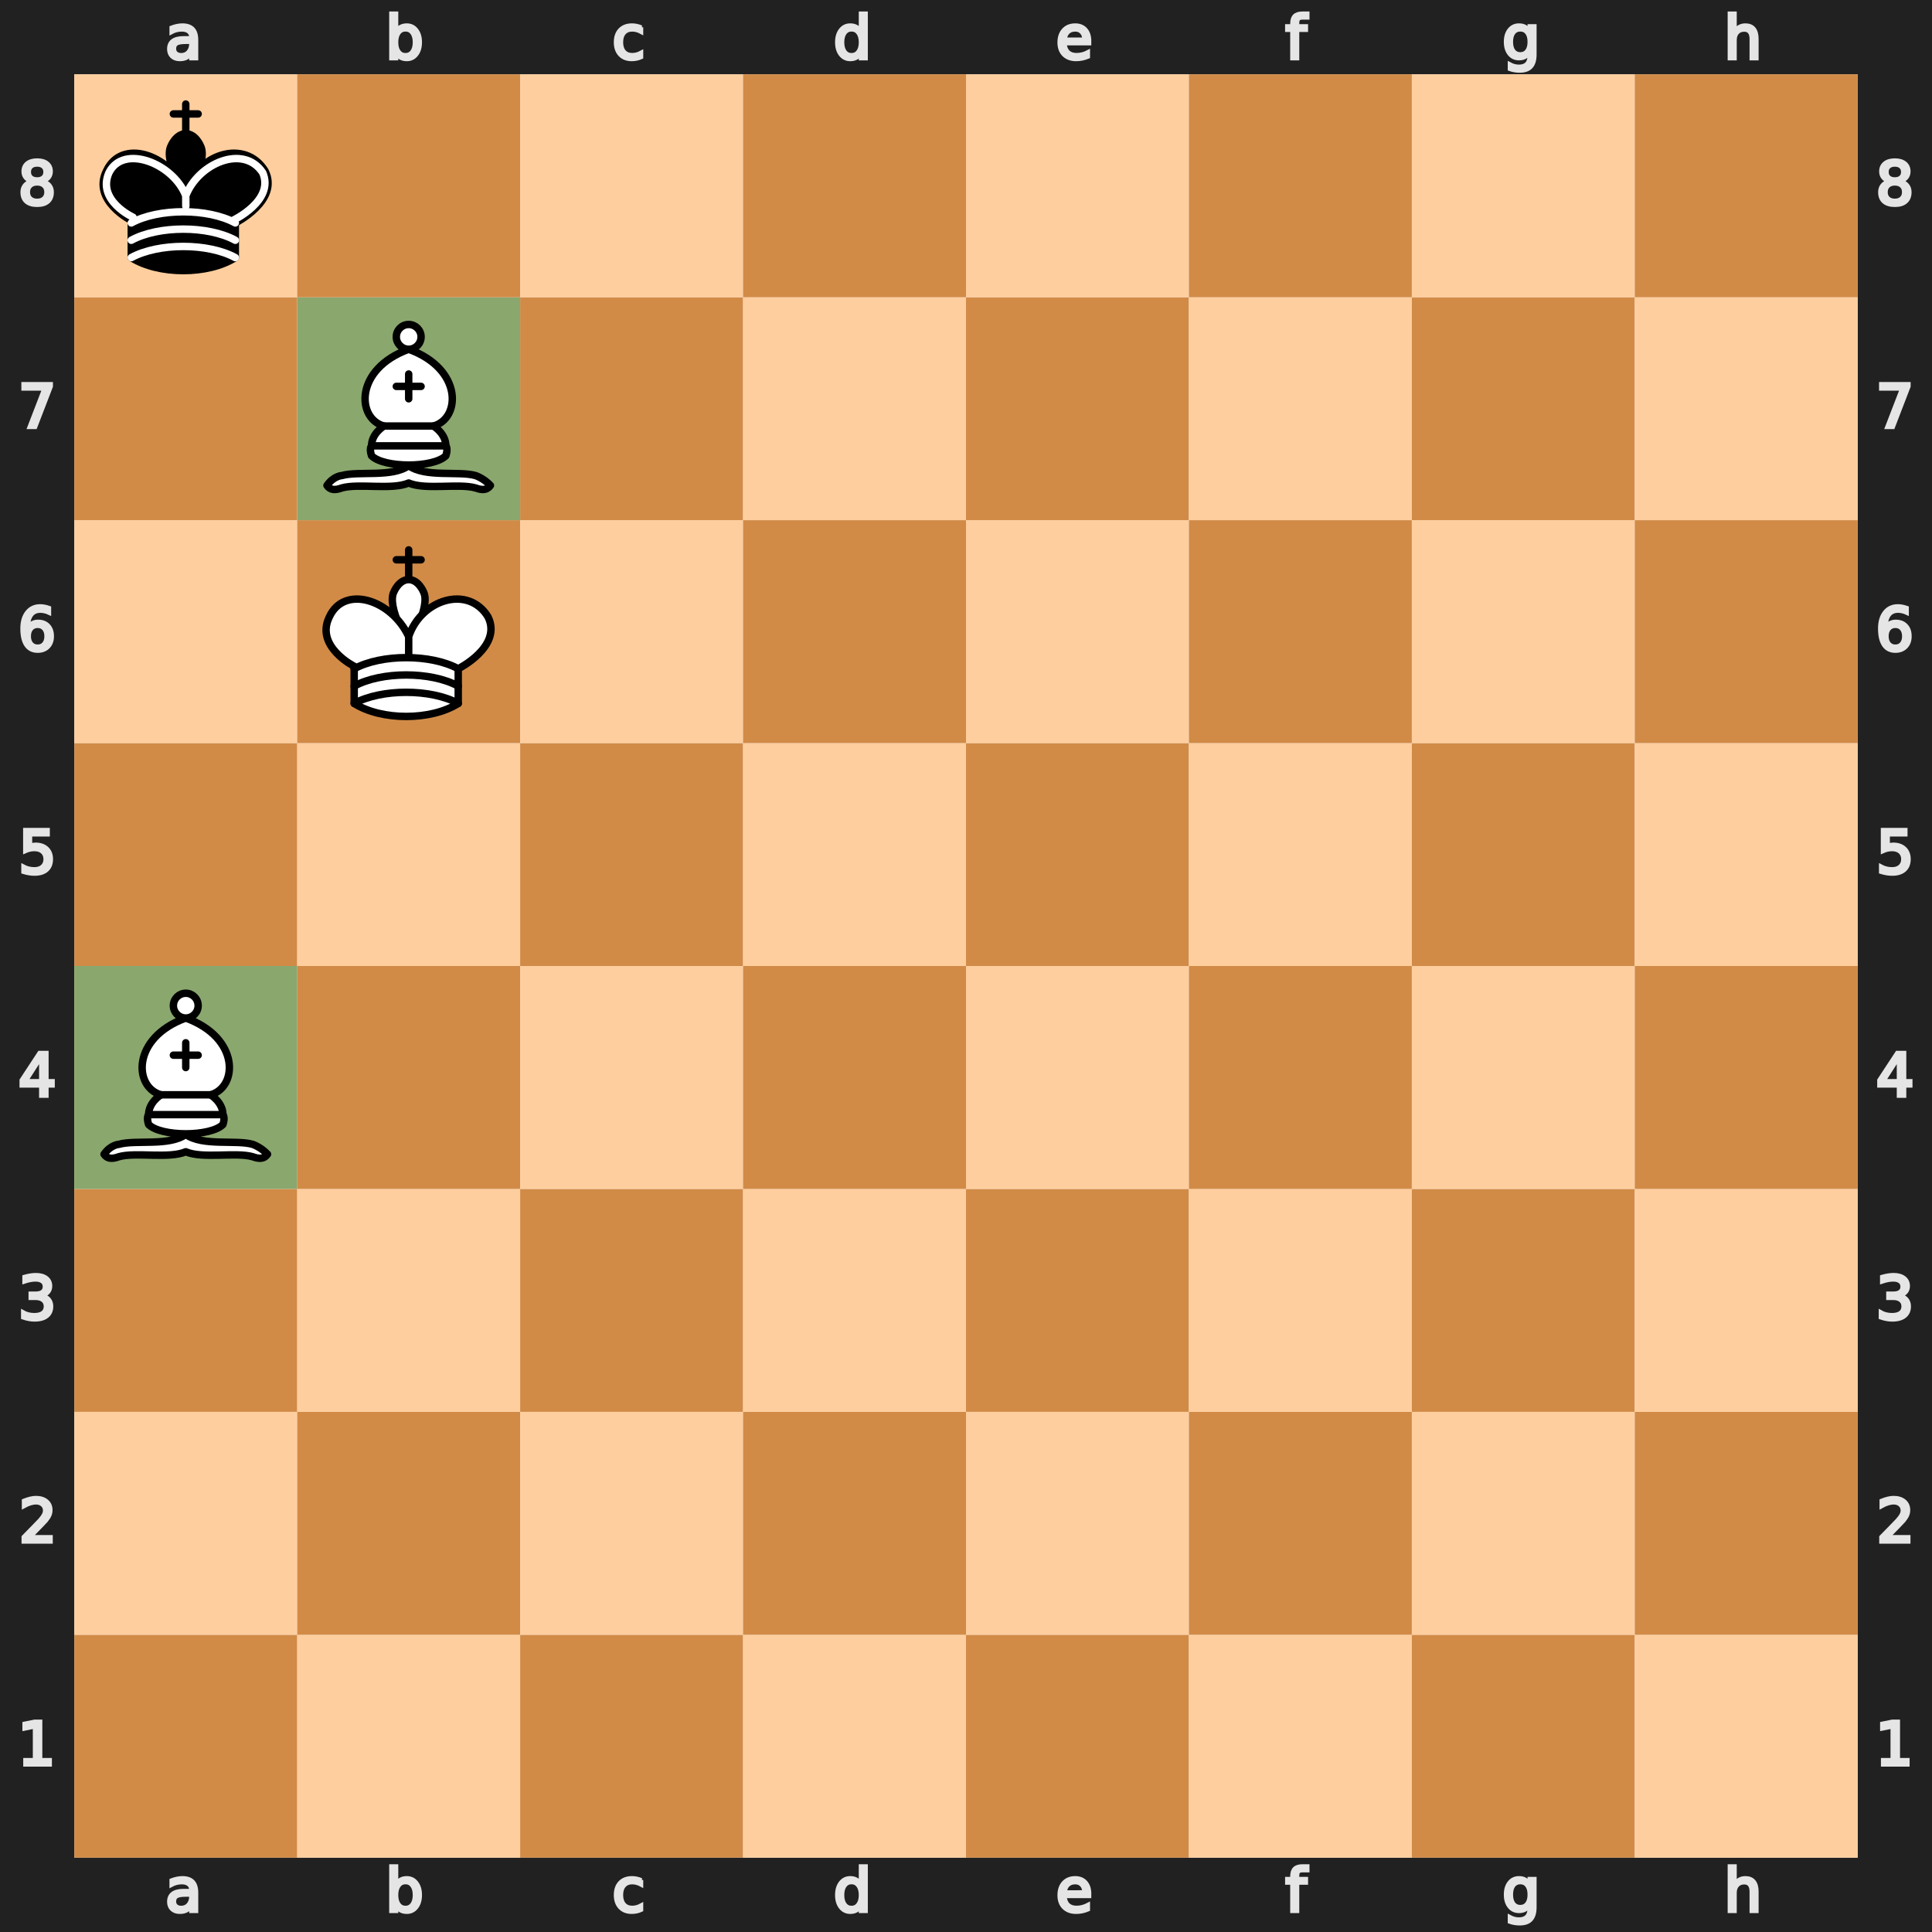
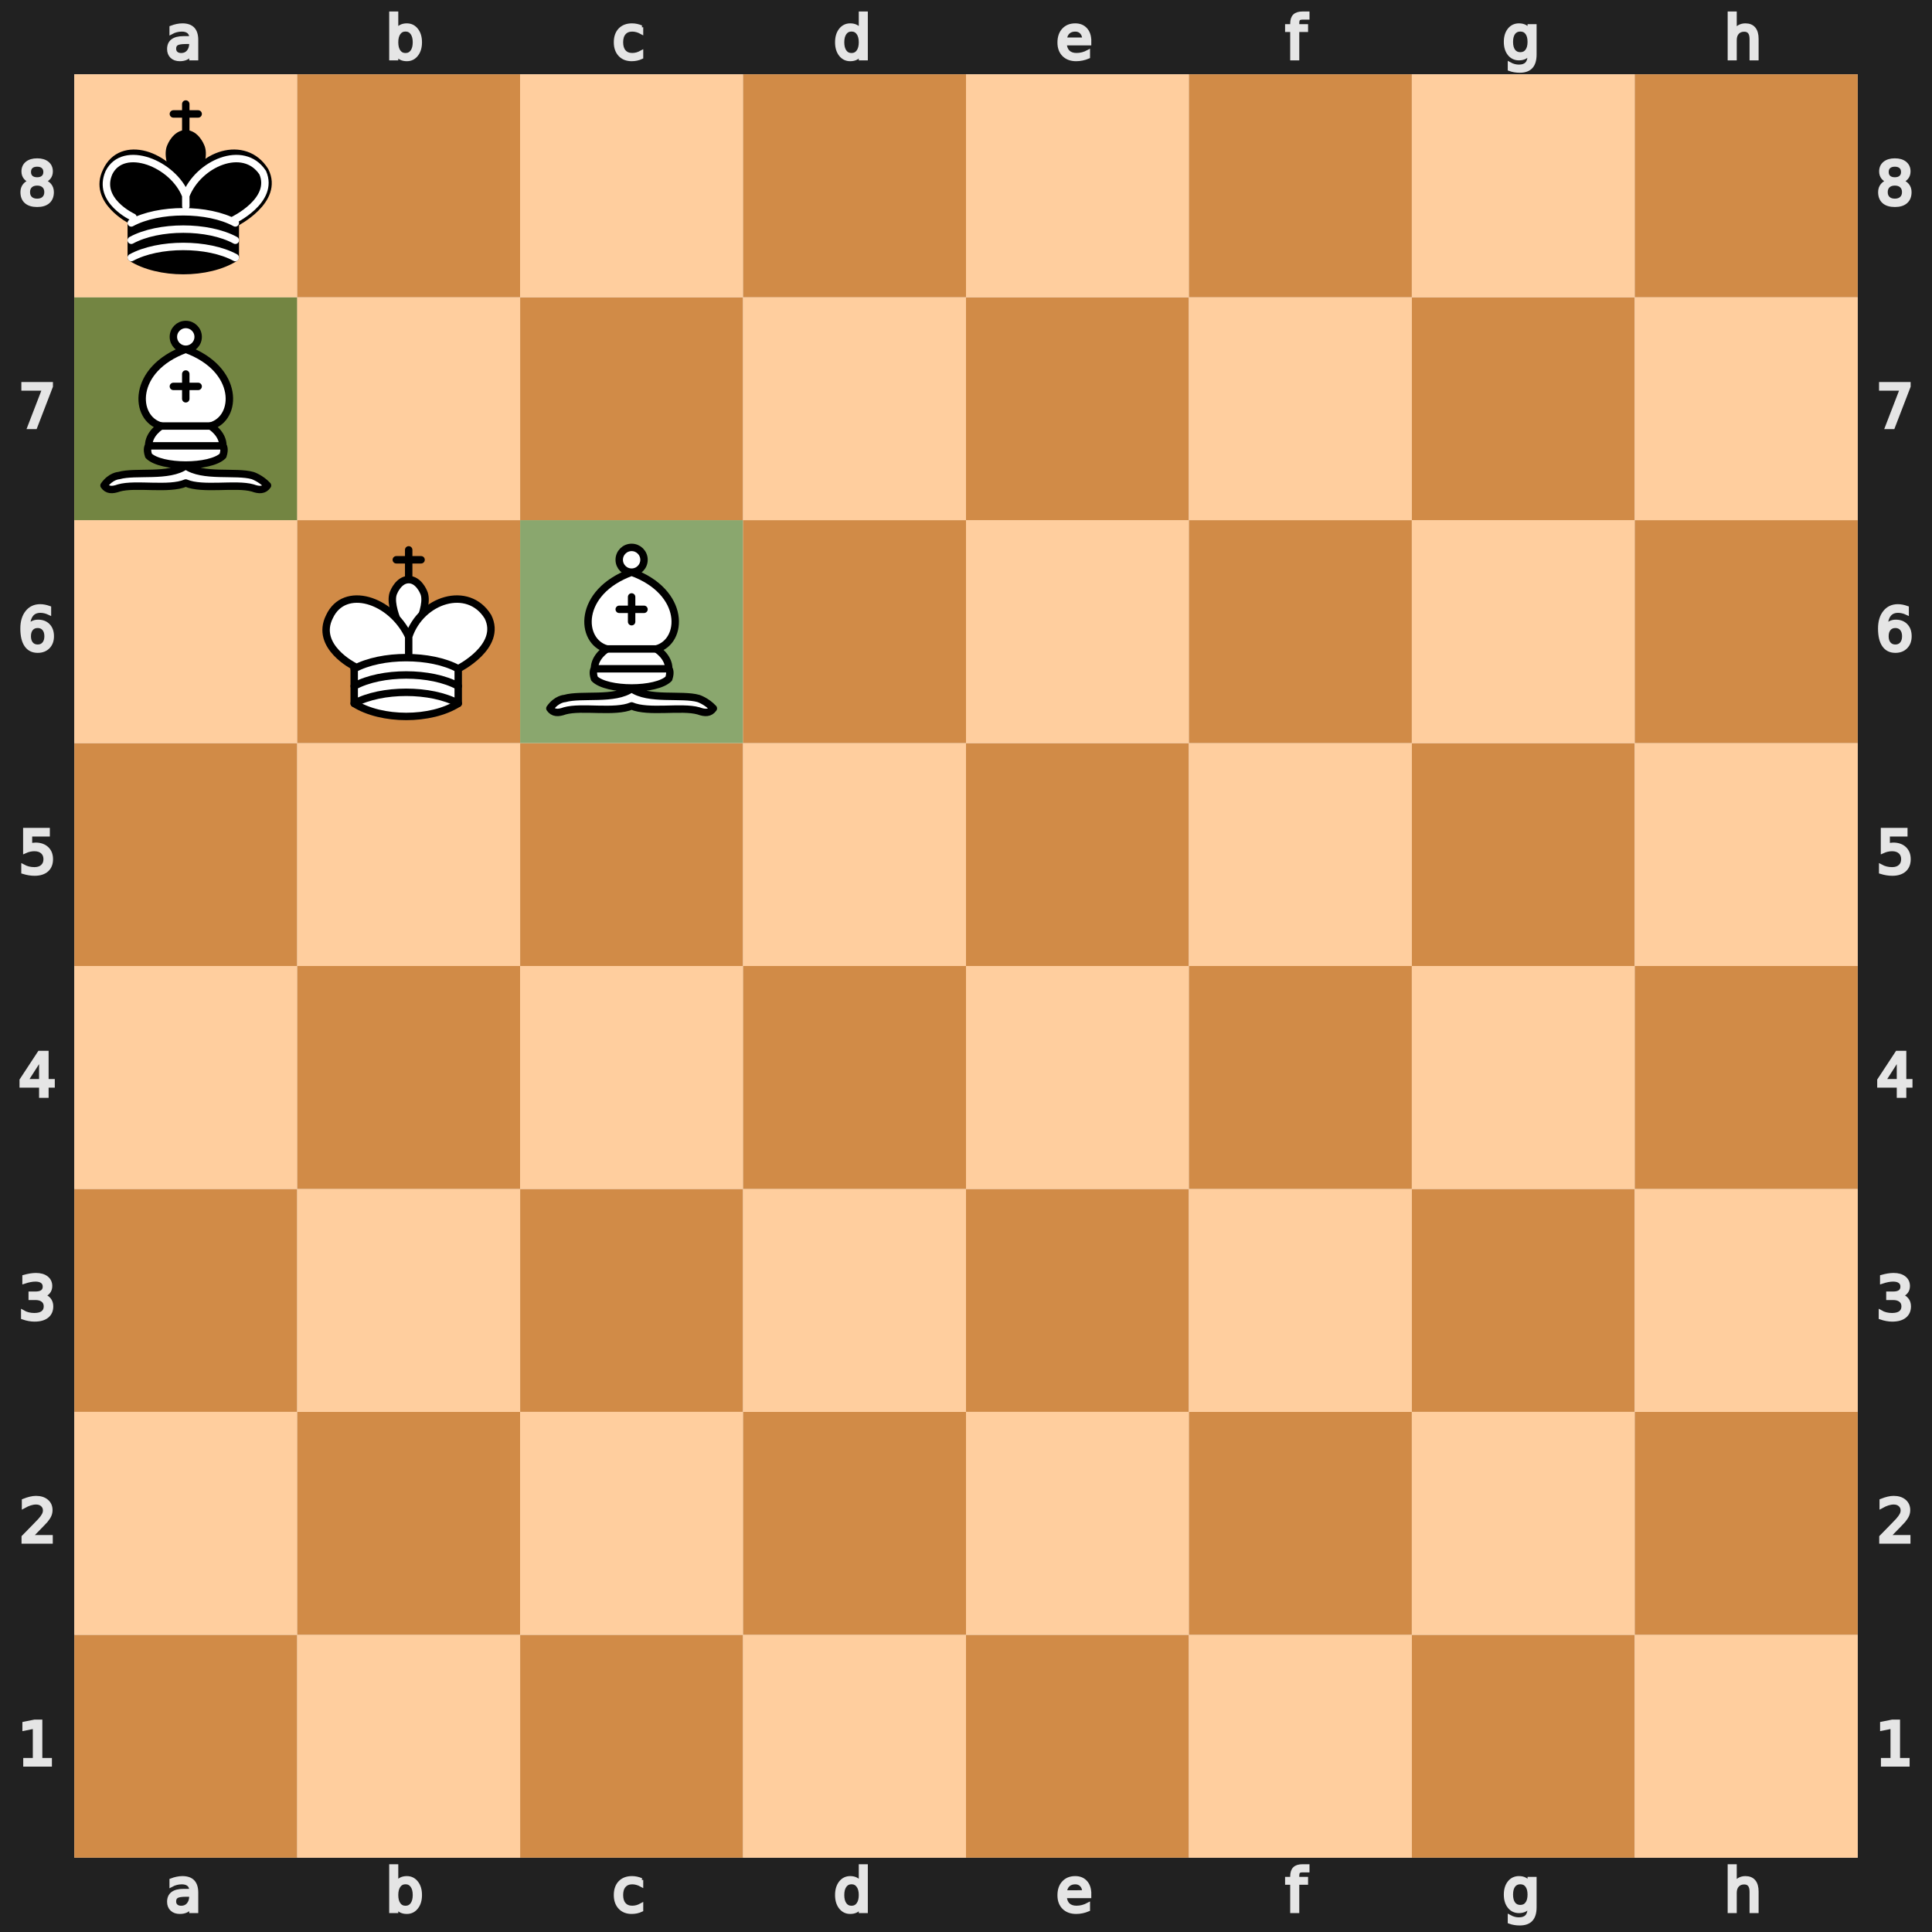
<svg xmlns="http://www.w3.org/2000/svg" xmlns:xlink="http://www.w3.org/1999/xlink" viewBox="0 0 390 390" width="360" height="360">
  <defs>
    <g id="white-bishop" class="white bishop" fill="none" fill-rule="evenodd" stroke="#000" stroke-width="1.5" stroke-linecap="round" stroke-linejoin="round">
      <g fill="#fff" stroke-linecap="butt">
        <path d="M9 36c3.39-.97 10.11.43 13.5-2 3.39 2.43 10.11 1.03 13.5 2 0 0 1.65.54 3 2-.68.97-1.65.99-3 .5-3.39-.97-10.11.46-13.5-1-3.39 1.46-10.11.03-13.5 1-1.354.49-2.323.47-3-.5 1.354-1.94 3-2 3-2zM15 32c2.5 2.5 12.5 2.5 15 0 .5-1.5 0-2 0-2 0-2.5-2.5-4-2.5-4 5.5-1.5 6-11.5-5-15.5-11 4-10.5 14-5 15.5 0 0-2.5 1.5-2.5 4 0 0-.5.5 0 2zM25 8a2.5 2.5 0 1 1-5 0 2.5 2.5 0 1 1 5 0z" />
      </g>
      <path d="M17.5 26h10M15 30h15m-7.5-14.5v5M20 18h5" stroke-linejoin="miter" />
    </g>
    <g id="white-king" class="white king" fill="none" fill-rule="evenodd" stroke="#000" stroke-width="1.5" stroke-linecap="round" stroke-linejoin="round">
      <path d="M22.5 11.63V6M20 8h5" stroke-linejoin="miter" />
      <path d="M22.5 25s4.5-7.5 3-10.5c0 0-1-2.5-3-2.5s-3 2.5-3 2.5c-1.5 3 3 10.5 3 10.5" fill="#fff" stroke-linecap="butt" stroke-linejoin="miter" />
      <path d="M11.5 37c5.5 3.5 15.5 3.5 21 0v-7s9-4.5 6-10.5c-4-6.5-13.5-3.5-16 4V27v-3.5c-3.5-7.5-13-10.5-16-4-3 6 5 10 5 10V37z" fill="#fff" />
      <path d="M11.5 30c5.5-3 15.5-3 21 0m-21 3.5c5.5-3 15.5-3 21 0m-21 3.5c5.5-3 15.5-3 21 0" />
    </g>
    <g id="black-king" class="black king" fill="none" fill-rule="evenodd" stroke="#000" stroke-width="1.5" stroke-linecap="round" stroke-linejoin="round">
      <path d="M22.5 11.63V6" stroke-linejoin="miter" />
      <path d="M22.5 25s4.5-7.5 3-10.5c0 0-1-2.5-3-2.5s-3 2.5-3 2.5c-1.5 3 3 10.5 3 10.5" fill="#000" stroke-linecap="butt" stroke-linejoin="miter" />
      <path d="M11.5 37c5.5 3.5 15.5 3.5 21 0v-7s9-4.5 6-10.5c-4-6.5-13.5-3.5-16 4V27v-3.5c-3.5-7.5-13-10.5-16-4-3 6 5 10 5 10V37z" fill="#000" />
      <path d="M20 8h5" stroke-linejoin="miter" />
      <path d="M32 29.5s8.5-4 6.03-9.65C34.15 14 25 18 22.5 24.5l.01 2.1-.01-2.1C20 18 9.906 14 6.997 19.85c-2.497 5.65 4.853 9 4.853 9M11.5 30c5.5-3 15.5-3 21 0m-21 3.5c5.5-3 15.5-3 21 0m-21 3.5c5.5-3 15.5-3 21 0" stroke="#fff" />
    </g>
  </defs>
  <rect x="7.5" y="7.5" width="375" height="375" fill="none" stroke="#212121" stroke-width="15" />
  <g transform="translate(20, 1) scale(0.75, 0.75)" fill="#e5e5e5" stroke="#e5e5e5">
    <path d="M23.328 10.016q-1.742 0-2.414.398-.672.398-.672 1.36 0 .765.5 1.218.508.445 1.375.445 1.196 0 1.914-.843.727-.852.727-2.258v-.32zm2.867-.594v4.992h-1.437v-1.328q-.492.797-1.227 1.18-.734.375-1.797.375-1.343 0-2.14-.75-.79-.758-.79-2.024 0-1.476.985-2.226.992-.75 2.953-.75h2.016V8.75q0-.992-.656-1.531-.649-.547-1.829-.547-.75 0-1.46.18-.711.18-1.368.539V6.062q.79-.304 1.532-.453.742-.156 1.445-.156 1.898 0 2.836.984.937.985.937 2.985z" />
  </g>
  <g transform="translate(20, 375) scale(0.75, 0.75)" fill="#e5e5e5" stroke="#e5e5e5">
    <path d="M23.328 10.016q-1.742 0-2.414.398-.672.398-.672 1.36 0 .765.5 1.218.508.445 1.375.445 1.196 0 1.914-.843.727-.852.727-2.258v-.32zm2.867-.594v4.992h-1.437v-1.328q-.492.797-1.227 1.18-.734.375-1.797.375-1.343 0-2.14-.75-.79-.758-.79-2.024 0-1.476.985-2.226.992-.75 2.953-.75h2.016V8.75q0-.992-.656-1.531-.649-.547-1.829-.547-.75 0-1.46.18-.711.18-1.368.539V6.062q.79-.304 1.532-.453.742-.156 1.445-.156 1.898 0 2.836.984.937.985.937 2.985z" />
  </g>
  <g transform="translate(65, 1) scale(0.75, 0.75)" fill="#e5e5e5" stroke="#e5e5e5">
    <path d="M24.922 10.047q0-1.586-.656-2.485-.649-.906-1.79-.906-1.14 0-1.796.906-.649.899-.649 2.485 0 1.586.649 2.492.656.898 1.797.898 1.14 0 1.789-.898.656-.906.656-2.492zm-4.89-3.055q.452-.781 1.14-1.156.695-.383 1.656-.383 1.594 0 2.586 1.266 1 1.265 1 3.328 0 2.062-1 3.328-.992 1.266-2.586 1.266-.96 0-1.656-.375-.688-.383-1.14-1.164v1.312h-1.446V2.258h1.445z" />
  </g>
  <g transform="translate(65, 375) scale(0.75, 0.75)" fill="#e5e5e5" stroke="#e5e5e5">
    <path d="M24.922 10.047q0-1.586-.656-2.485-.649-.906-1.79-.906-1.14 0-1.796.906-.649.899-.649 2.485 0 1.586.649 2.492.656.898 1.797.898 1.14 0 1.789-.898.656-.906.656-2.492zm-4.89-3.055q.452-.781 1.14-1.156.695-.383 1.656-.383 1.594 0 2.586 1.266 1 1.265 1 3.328 0 2.062-1 3.328-.992 1.266-2.586 1.266-.96 0-1.656-.375-.688-.383-1.14-1.164v1.312h-1.446V2.258h1.445z" />
  </g>
  <g transform="translate(110, 1) scale(0.75, 0.75)" fill="#e5e5e5" stroke="#e5e5e5">
    <path d="M25.96 6v1.344q-.608-.336-1.226-.5-.609-.172-1.234-.172-1.398 0-2.172.89-.773.883-.773 2.485 0 1.601.773 2.492.774.883 2.172.883.625 0 1.234-.164.618-.172 1.227-.508v1.328q-.602.281-1.25.422-.64.14-1.367.14-1.977 0-3.14-1.242-1.165-1.242-1.165-3.351 0-2.14 1.172-3.367 1.18-1.227 3.227-1.227.664 0 1.296.14.633.134 1.227.407z" />
  </g>
  <g transform="translate(110, 375) scale(0.75, 0.75)" fill="#e5e5e5" stroke="#e5e5e5">
    <path d="M25.96 6v1.344q-.608-.336-1.226-.5-.609-.172-1.234-.172-1.398 0-2.172.89-.773.883-.773 2.485 0 1.601.773 2.492.774.883 2.172.883.625 0 1.234-.164.618-.172 1.227-.508v1.328q-.602.281-1.25.422-.64.14-1.367.14-1.977 0-3.14-1.242-1.165-1.242-1.165-3.351 0-2.14 1.172-3.367 1.18-1.227 3.227-1.227.664 0 1.296.14.633.134 1.227.407z" />
  </g>
  <g transform="translate(155, 1) scale(0.75, 0.75)" fill="#e5e5e5" stroke="#e5e5e5">
    <path d="M24.973 6.992V2.258h1.437v12.156h-1.437v-1.312q-.453.78-1.149 1.164-.687.375-1.656.375-1.586 0-2.586-1.266-.992-1.266-.992-3.328 0-2.063.992-3.328 1-1.266 2.586-1.266.969 0 1.656.383.696.375 1.149 1.156zm-4.899 3.055q0 1.586.649 2.492.656.898 1.797.898 1.14 0 1.796-.898.657-.906.657-2.492 0-1.586-.657-2.485-.656-.906-1.796-.906-1.141 0-1.797.906-.649.899-.649 2.485z" />
  </g>
  <g transform="translate(155, 375) scale(0.75, 0.75)" fill="#e5e5e5" stroke="#e5e5e5">
    <path d="M24.973 6.992V2.258h1.437v12.156h-1.437v-1.312q-.453.78-1.149 1.164-.687.375-1.656.375-1.586 0-2.586-1.266-.992-1.266-.992-3.328 0-2.063.992-3.328 1-1.266 2.586-1.266.969 0 1.656.383.696.375 1.149 1.156zm-4.899 3.055q0 1.586.649 2.492.656.898 1.797.898 1.14 0 1.796-.898.657-.906.657-2.492 0-1.586-.657-2.485-.656-.906-1.796-.906-1.141 0-1.797.906-.649.899-.649 2.485z" />
  </g>
  <g transform="translate(200, 1) scale(0.75, 0.75)" fill="#e5e5e5" stroke="#e5e5e5">
    <path d="M26.555 9.68v.703h-6.61q.094 1.484.89 2.265.806.774 2.235.774.828 0 1.602-.203.781-.203 1.547-.61v1.36q-.774.328-1.586.5-.813.172-1.649.172-2.093 0-3.32-1.22-1.219-1.218-1.219-3.296 0-2.148 1.157-3.406 1.164-1.266 3.132-1.266 1.766 0 2.79 1.14 1.03 1.134 1.03 3.087zm-1.438-.422q-.015-1.18-.664-1.883-.64-.703-1.703-.703-1.203 0-1.93.68-.718.68-.828 1.914z" />
  </g>
  <g transform="translate(200, 375) scale(0.75, 0.75)" fill="#e5e5e5" stroke="#e5e5e5">
    <path d="M26.555 9.68v.703h-6.61q.094 1.484.89 2.265.806.774 2.235.774.828 0 1.602-.203.781-.203 1.547-.61v1.36q-.774.328-1.586.5-.813.172-1.649.172-2.093 0-3.32-1.22-1.219-1.218-1.219-3.296 0-2.148 1.157-3.406 1.164-1.266 3.132-1.266 1.766 0 2.79 1.14 1.03 1.134 1.03 3.087zm-1.438-.422q-.015-1.18-.664-1.883-.64-.703-1.703-.703-1.203 0-1.93.68-.718.68-.828 1.914z" />
  </g>
  <g transform="translate(245, 1) scale(0.75, 0.75)" fill="#e5e5e5" stroke="#e5e5e5">
    <path d="M25.285 2.258v1.195H23.91q-.773 0-1.078.313-.297.312-.297 1.125v.773h2.367v1.117h-2.367v7.633H21.09V6.781h-1.375V5.664h1.375v-.61q0-1.46.68-2.124.68-.672 2.156-.672z" />
  </g>
  <g transform="translate(245, 375) scale(0.75, 0.75)" fill="#e5e5e5" stroke="#e5e5e5">
    <path d="M25.285 2.258v1.195H23.91q-.773 0-1.078.313-.297.312-.297 1.125v.773h2.367v1.117h-2.367v7.633H21.09V6.781h-1.375V5.664h1.375v-.61q0-1.46.68-2.124.68-.672 2.156-.672z" />
  </g>
  <g transform="translate(290, 1) scale(0.75, 0.75)" fill="#e5e5e5" stroke="#e5e5e5">
    <path d="M24.973 9.937q0-1.562-.649-2.421-.64-.86-1.804-.86-1.157 0-1.805.86-.64.859-.64 2.421 0 1.555.64 2.415.648.859 1.805.859 1.164 0 1.804-.86.649-.859.649-2.414zm1.437 3.391q0 2.234-.992 3.32-.992 1.094-3.04 1.094-.757 0-1.429-.117-.672-.11-1.304-.344v-1.398q.632.344 1.25.508.617.164 1.257.164 1.414 0 2.118-.743.703-.734.703-2.226v-.711q-.446.773-1.141 1.156-.695.383-1.664.383-1.61 0-2.594-1.227-.984-1.226-.984-3.25 0-2.03.984-3.257.985-1.227 2.594-1.227.969 0 1.664.383t1.14 1.156V5.664h1.438z" />
  </g>
  <g transform="translate(290, 375) scale(0.75, 0.75)" fill="#e5e5e5" stroke="#e5e5e5">
    <path d="M24.973 9.937q0-1.562-.649-2.421-.64-.86-1.804-.86-1.157 0-1.805.86-.64.859-.64 2.421 0 1.555.64 2.415.648.859 1.805.859 1.164 0 1.804-.86.649-.859.649-2.414zm1.437 3.391q0 2.234-.992 3.32-.992 1.094-3.04 1.094-.757 0-1.429-.117-.672-.11-1.304-.344v-1.398q.632.344 1.25.508.617.164 1.257.164 1.414 0 2.118-.743.703-.734.703-2.226v-.711q-.446.773-1.141 1.156-.695.383-1.664.383-1.61 0-2.594-1.227-.984-1.226-.984-3.25 0-2.03.984-3.257.985-1.227 2.594-1.227.969 0 1.664.383t1.14 1.156V5.664h1.438z" />
  </g>
  <g transform="translate(335, 1) scale(0.75, 0.75)" fill="#e5e5e5" stroke="#e5e5e5">
    <path d="M26.164 9.133v5.281h-1.437V9.18q0-1.243-.485-1.86-.484-.617-1.453-.617-1.164 0-1.836.742-.672.742-.672 2.024v4.945h-1.445V2.258h1.445v4.765q.516-.789 1.211-1.18.703-.39 1.617-.39 1.508 0 2.282.938.773.93.773 2.742z" />
  </g>
  <g transform="translate(335, 375) scale(0.75, 0.75)" fill="#e5e5e5" stroke="#e5e5e5">
    <path d="M26.164 9.133v5.281h-1.437V9.18q0-1.243-.485-1.86-.484-.617-1.453-.617-1.164 0-1.836.742-.672.742-.672 2.024v4.945h-1.445V2.258h1.445v4.765q.516-.789 1.211-1.18.703-.39 1.617-.39 1.508 0 2.282.938.773.93.773 2.742z" />
  </g>
  <g transform="translate(0, 335) scale(0.75, 0.75)" fill="#e5e5e5" stroke="#e5e5e5">
    <path d="M6.754 26.996h2.578v-8.898l-2.805.562v-1.437l2.79-.563h1.578v10.336h2.578v1.328h-6.72z" />
  </g>
  <g transform="translate(375, 335) scale(0.75, 0.75)" fill="#e5e5e5" stroke="#e5e5e5">
    <path d="M6.754 26.996h2.578v-8.898l-2.805.562v-1.437l2.79-.563h1.578v10.336h2.578v1.328h-6.72z" />
  </g>
  <g transform="translate(0, 290) scale(0.75, 0.75)" fill="#e5e5e5" stroke="#e5e5e5">
    <path d="M8.195 26.996h5.508v1.328H6.297v-1.328q.898-.93 2.445-2.492 1.555-1.57 1.953-2.024.758-.851 1.055-1.437.305-.594.305-1.164 0-.93-.657-1.516-.648-.586-1.695-.586-.742 0-1.57.258-.82.258-1.758.781v-1.593q.953-.383 1.781-.578.828-.196 1.516-.196 1.812 0 2.89.906 1.079.907 1.079 2.422 0 .72-.274 1.368-.265.64-.976 1.515-.196.227-1.243 1.313-1.046 1.078-2.953 3.023z" />
  </g>
  <g transform="translate(375, 290) scale(0.75, 0.75)" fill="#e5e5e5" stroke="#e5e5e5">
    <path d="M8.195 26.996h5.508v1.328H6.297v-1.328q.898-.93 2.445-2.492 1.555-1.57 1.953-2.024.758-.851 1.055-1.437.305-.594.305-1.164 0-.93-.657-1.516-.648-.586-1.695-.586-.742 0-1.57.258-.82.258-1.758.781v-1.593q.953-.383 1.781-.578.828-.196 1.516-.196 1.812 0 2.89.906 1.079.907 1.079 2.422 0 .72-.274 1.368-.265.64-.976 1.515-.196.227-1.243 1.313-1.046 1.078-2.953 3.023z" />
  </g>
  <g transform="translate(0, 245) scale(0.75, 0.75)" fill="#e5e5e5" stroke="#e5e5e5">
    <path d="M11.434 22.035q1.132.242 1.765 1.008.64.766.64 1.89 0 1.727-1.187 2.672-1.187.946-3.375.946-.734 0-1.515-.149-.774-.14-1.602-.43V26.45q.656.383 1.438.578.78.196 1.632.196 1.485 0 2.258-.586.782-.586.782-1.703 0-1.032-.727-1.61-.719-.586-2.008-.586h-1.36v-1.297h1.423q1.164 0 1.78-.46.618-.47.618-1.344 0-.899-.64-1.375-.633-.485-1.82-.485-.65 0-1.391.141-.743.14-1.633.437V16.95q.898-.25 1.68-.375.788-.125 1.484-.125 1.797 0 2.844.82 1.046.813 1.046 2.204 0 .968-.554 1.64-.555.664-1.578.922z" />
  </g>
  <g transform="translate(375, 245) scale(0.75, 0.75)" fill="#e5e5e5" stroke="#e5e5e5">
    <path d="M11.434 22.035q1.132.242 1.765 1.008.64.766.64 1.89 0 1.727-1.187 2.672-1.187.946-3.375.946-.734 0-1.515-.149-.774-.14-1.602-.43V26.45q.656.383 1.438.578.78.196 1.632.196 1.485 0 2.258-.586.782-.586.782-1.703 0-1.032-.727-1.61-.719-.586-2.008-.586h-1.36v-1.297h1.423q1.164 0 1.78-.46.618-.47.618-1.344 0-.899-.64-1.375-.633-.485-1.82-.485-.65 0-1.391.141-.743.14-1.633.437V16.95q.898-.25 1.68-.375.788-.125 1.484-.125 1.797 0 2.844.82 1.046.813 1.046 2.204 0 .968-.554 1.64-.555.664-1.578.922z" />
  </g>
  <g transform="translate(0, 200) scale(0.75, 0.75)" fill="#e5e5e5" stroke="#e5e5e5">
    <path d="M11.016 18.035L7.03 24.262h3.985zm-.414-1.375h1.984v7.602h1.664v1.312h-1.664v2.75h-1.57v-2.75H5.75v-1.523z" />
  </g>
  <g transform="translate(375, 200) scale(0.75, 0.75)" fill="#e5e5e5" stroke="#e5e5e5">
    <path d="M11.016 18.035L7.03 24.262h3.985zm-.414-1.375h1.984v7.602h1.664v1.312h-1.664v2.75h-1.57v-2.75H5.75v-1.523z" />
  </g>
  <g transform="translate(0, 155) scale(0.75, 0.75)" fill="#e5e5e5" stroke="#e5e5e5">
    <path d="M6.719 16.66h6.195v1.328h-4.75v2.86q.344-.118.688-.172.343-.063.687-.063 1.953 0 3.094 1.07 1.14 1.07 1.14 2.899 0 1.883-1.171 2.93-1.172 1.039-3.305 1.039-.735 0-1.5-.125-.758-.125-1.57-.375v-1.586q.703.383 1.453.57.75.188 1.586.188 1.351 0 2.14-.711.79-.711.79-1.93 0-1.219-.79-1.93-.789-.71-2.14-.71-.633 0-1.266.14-.625.14-1.281.438z" />
  </g>
  <g transform="translate(375, 155) scale(0.75, 0.75)" fill="#e5e5e5" stroke="#e5e5e5">
    <path d="M6.719 16.66h6.195v1.328h-4.75v2.86q.344-.118.688-.172.343-.063.687-.063 1.953 0 3.094 1.07 1.14 1.07 1.14 2.899 0 1.883-1.171 2.93-1.172 1.039-3.305 1.039-.735 0-1.5-.125-.758-.125-1.57-.375v-1.586q.703.383 1.453.57.75.188 1.586.188 1.351 0 2.14-.711.79-.711.79-1.93 0-1.219-.79-1.93-.789-.71-2.14-.71-.633 0-1.266.14-.625.14-1.281.438z" />
  </g>
  <g transform="translate(0, 110) scale(0.75, 0.75)" fill="#e5e5e5" stroke="#e5e5e5">
    <path d="M10.137 21.863q-1.063 0-1.688.727-.617.726-.617 1.992 0 1.258.617 1.992.625.727 1.688.727 1.062 0 1.68-.727.624-.734.624-1.992 0-1.266-.625-1.992-.617-.727-1.68-.727zm3.133-4.945v1.437q-.594-.28-1.204-.43-.601-.148-1.195-.148-1.562 0-2.39 1.055-.82 1.055-.938 3.188.46-.68 1.156-1.04.696-.367 1.531-.367 1.758 0 2.774 1.07 1.023 1.063 1.023 2.899 0 1.797-1.062 2.883-1.063 1.086-2.828 1.086-2.024 0-3.094-1.547-1.07-1.555-1.07-4.5 0-2.766 1.312-4.406 1.313-1.649 3.524-1.649.593 0 1.195.117.61.118 1.266.352z" />
  </g>
  <g transform="translate(375, 110) scale(0.75, 0.75)" fill="#e5e5e5" stroke="#e5e5e5">
    <path d="M10.137 21.863q-1.063 0-1.688.727-.617.726-.617 1.992 0 1.258.617 1.992.625.727 1.688.727 1.062 0 1.68-.727.624-.734.624-1.992 0-1.266-.625-1.992-.617-.727-1.68-.727zm3.133-4.945v1.437q-.594-.28-1.204-.43-.601-.148-1.195-.148-1.562 0-2.39 1.055-.82 1.055-.938 3.188.46-.68 1.156-1.04.696-.367 1.531-.367 1.758 0 2.774 1.07 1.023 1.063 1.023 2.899 0 1.797-1.062 2.883-1.063 1.086-2.828 1.086-2.024 0-3.094-1.547-1.07-1.555-1.07-4.5 0-2.766 1.312-4.406 1.313-1.649 3.524-1.649.593 0 1.195.117.61.118 1.266.352z" />
  </g>
  <g transform="translate(0, 65) scale(0.75, 0.75)" fill="#e5e5e5" stroke="#e5e5e5">
    <path d="M6.25 16.66h7.5v.672L9.516 28.324H7.867l3.985-10.336H6.25z" />
  </g>
  <g transform="translate(375, 65) scale(0.75, 0.75)" fill="#e5e5e5" stroke="#e5e5e5">
    <path d="M6.25 16.66h7.5v.672L9.516 28.324H7.867l3.985-10.336H6.25z" />
  </g>
  <g transform="translate(0, 20) scale(0.75, 0.75)" fill="#e5e5e5" stroke="#e5e5e5">
    <path d="M10 22.785q-1.125 0-1.773.602-.641.601-.641 1.656t.64 1.656q.649.602 1.774.602t1.773-.602q.649-.61.649-1.656 0-1.055-.649-1.656-.64-.602-1.773-.602zm-1.578-.672q-1.016-.25-1.586-.945-.563-.695-.563-1.695 0-1.399.993-2.211 1-.813 2.734-.813 1.742 0 2.734.813.993.812.993 2.21 0 1-.57 1.696-.563.695-1.571.945 1.14.266 1.773 1.04.641.773.641 1.89 0 1.695-1.04 2.602-1.03.906-2.96.906t-2.969-.906Q6 26.738 6 25.043q0-1.117.64-1.89.641-.774 1.782-1.04zm-.578-2.492q0 .906.562 1.414.57.508 1.594.508 1.016 0 1.586-.508.578-.508.578-1.414 0-.906-.578-1.414-.57-.508-1.586-.508-1.023 0-1.594.508-.562.508-.562 1.414z" />
  </g>
  <g transform="translate(375, 20) scale(0.75, 0.75)" fill="#e5e5e5" stroke="#e5e5e5">
    <path d="M10 22.785q-1.125 0-1.773.602-.641.601-.641 1.656t.64 1.656q.649.602 1.774.602t1.773-.602q.649-.61.649-1.656 0-1.055-.649-1.656-.64-.602-1.773-.602zm-1.578-.672q-1.016-.25-1.586-.945-.563-.695-.563-1.695 0-1.399.993-2.211 1-.813 2.734-.813 1.742 0 2.734.813.993.812.993 2.21 0 1-.57 1.696-.563.695-1.571.945 1.14.266 1.773 1.04.641.773.641 1.89 0 1.695-1.04 2.602-1.03.906-2.96.906t-2.969-.906Q6 26.738 6 25.043q0-1.117.64-1.89.641-.774 1.782-1.04zm-.578-2.492q0 .906.562 1.414.57.508 1.594.508 1.016 0 1.586-.508.578-.508.578-1.414 0-.906-.578-1.414-.57-.508-1.586-.508-1.023 0-1.594.508-.562.508-.562 1.414z" />
  </g>
  <rect x="15" y="330" width="45" height="45" class="square dark a1" stroke="none" fill="#d18b47" />
  <rect x="60" y="330" width="45" height="45" class="square light b1" stroke="none" fill="#ffce9e" />
  <rect x="105" y="330" width="45" height="45" class="square dark c1" stroke="none" fill="#d18b47" />
  <rect x="150" y="330" width="45" height="45" class="square light d1" stroke="none" fill="#ffce9e" />
  <rect x="195" y="330" width="45" height="45" class="square dark e1" stroke="none" fill="#d18b47" />
  <rect x="240" y="330" width="45" height="45" class="square light f1" stroke="none" fill="#ffce9e" />
  <rect x="285" y="330" width="45" height="45" class="square dark g1" stroke="none" fill="#d18b47" />
  <rect x="330" y="330" width="45" height="45" class="square light h1" stroke="none" fill="#ffce9e" />
  <rect x="15" y="285" width="45" height="45" class="square light a2" stroke="none" fill="#ffce9e" />
  <rect x="60" y="285" width="45" height="45" class="square dark b2" stroke="none" fill="#d18b47" />
  <rect x="105" y="285" width="45" height="45" class="square light c2" stroke="none" fill="#ffce9e" />
  <rect x="150" y="285" width="45" height="45" class="square dark d2" stroke="none" fill="#d18b47" />
  <rect x="195" y="285" width="45" height="45" class="square light e2" stroke="none" fill="#ffce9e" />
  <rect x="240" y="285" width="45" height="45" class="square dark f2" stroke="none" fill="#d18b47" />
  <rect x="285" y="285" width="45" height="45" class="square light g2" stroke="none" fill="#ffce9e" />
  <rect x="330" y="285" width="45" height="45" class="square dark h2" stroke="none" fill="#d18b47" />
  <rect x="15" y="240" width="45" height="45" class="square dark a3" stroke="none" fill="#d18b47" />
  <rect x="60" y="240" width="45" height="45" class="square light b3" stroke="none" fill="#ffce9e" />
  <rect x="105" y="240" width="45" height="45" class="square dark c3" stroke="none" fill="#d18b47" />
  <rect x="150" y="240" width="45" height="45" class="square light d3" stroke="none" fill="#ffce9e" />
  <rect x="195" y="240" width="45" height="45" class="square dark e3" stroke="none" fill="#d18b47" />
  <rect x="240" y="240" width="45" height="45" class="square light f3" stroke="none" fill="#ffce9e" />
  <rect x="285" y="240" width="45" height="45" class="square dark g3" stroke="none" fill="#d18b47" />
  <rect x="330" y="240" width="45" height="45" class="square light h3" stroke="none" fill="#ffce9e" />
  <rect x="15" y="195" width="45" height="45" class="square light a4" stroke="none" fill="#ffce9e" />
-   <rect x="15" y="195" width="45" height="45" stroke="none" fill="#15803d" opacity="0.502" />
  <rect x="60" y="195" width="45" height="45" class="square dark b4" stroke="none" fill="#d18b47" />
  <rect x="105" y="195" width="45" height="45" class="square light c4" stroke="none" fill="#ffce9e" />
  <rect x="150" y="195" width="45" height="45" class="square dark d4" stroke="none" fill="#d18b47" />
  <rect x="195" y="195" width="45" height="45" class="square light e4" stroke="none" fill="#ffce9e" />
  <rect x="240" y="195" width="45" height="45" class="square dark f4" stroke="none" fill="#d18b47" />
  <rect x="285" y="195" width="45" height="45" class="square light g4" stroke="none" fill="#ffce9e" />
  <rect x="330" y="195" width="45" height="45" class="square dark h4" stroke="none" fill="#d18b47" />
  <rect x="15" y="150" width="45" height="45" class="square dark a5" stroke="none" fill="#d18b47" />
  <rect x="60" y="150" width="45" height="45" class="square light b5" stroke="none" fill="#ffce9e" />
  <rect x="105" y="150" width="45" height="45" class="square dark c5" stroke="none" fill="#d18b47" />
  <rect x="150" y="150" width="45" height="45" class="square light d5" stroke="none" fill="#ffce9e" />
  <rect x="195" y="150" width="45" height="45" class="square dark e5" stroke="none" fill="#d18b47" />
  <rect x="240" y="150" width="45" height="45" class="square light f5" stroke="none" fill="#ffce9e" />
  <rect x="285" y="150" width="45" height="45" class="square dark g5" stroke="none" fill="#d18b47" />
  <rect x="330" y="150" width="45" height="45" class="square light h5" stroke="none" fill="#ffce9e" />
  <rect x="15" y="105" width="45" height="45" class="square light a6" stroke="none" fill="#ffce9e" />
  <rect x="60" y="105" width="45" height="45" class="square dark b6" stroke="none" fill="#d18b47" />
  <rect x="105" y="105" width="45" height="45" class="square light c6" stroke="none" fill="#ffce9e" />
+   <rect x="105" y="105" width="45" height="45" stroke="none" fill="#15803d" opacity="0.502" />
  <rect x="150" y="105" width="45" height="45" class="square dark d6" stroke="none" fill="#d18b47" />
  <rect x="195" y="105" width="45" height="45" class="square light e6" stroke="none" fill="#ffce9e" />
  <rect x="240" y="105" width="45" height="45" class="square dark f6" stroke="none" fill="#d18b47" />
  <rect x="285" y="105" width="45" height="45" class="square light g6" stroke="none" fill="#ffce9e" />
  <rect x="330" y="105" width="45" height="45" class="square dark h6" stroke="none" fill="#d18b47" />
  <rect x="15" y="60" width="45" height="45" class="square dark a7" stroke="none" fill="#d18b47" />
+   <rect x="15" y="60" width="45" height="45" stroke="none" fill="#15803d" opacity="0.502" />
  <rect x="60" y="60" width="45" height="45" class="square light b7" stroke="none" fill="#ffce9e" />
-   <rect x="60" y="60" width="45" height="45" stroke="none" fill="#15803d" opacity="0.502" />
  <rect x="105" y="60" width="45" height="45" class="square dark c7" stroke="none" fill="#d18b47" />
  <rect x="150" y="60" width="45" height="45" class="square light d7" stroke="none" fill="#ffce9e" />
  <rect x="195" y="60" width="45" height="45" class="square dark e7" stroke="none" fill="#d18b47" />
  <rect x="240" y="60" width="45" height="45" class="square light f7" stroke="none" fill="#ffce9e" />
  <rect x="285" y="60" width="45" height="45" class="square dark g7" stroke="none" fill="#d18b47" />
  <rect x="330" y="60" width="45" height="45" class="square light h7" stroke="none" fill="#ffce9e" />
  <rect x="15" y="15" width="45" height="45" class="square light a8" stroke="none" fill="#ffce9e" />
  <rect x="60" y="15" width="45" height="45" class="square dark b8" stroke="none" fill="#d18b47" />
  <rect x="105" y="15" width="45" height="45" class="square light c8" stroke="none" fill="#ffce9e" />
  <rect x="150" y="15" width="45" height="45" class="square dark d8" stroke="none" fill="#d18b47" />
  <rect x="195" y="15" width="45" height="45" class="square light e8" stroke="none" fill="#ffce9e" />
  <rect x="240" y="15" width="45" height="45" class="square dark f8" stroke="none" fill="#d18b47" />
  <rect x="285" y="15" width="45" height="45" class="square light g8" stroke="none" fill="#ffce9e" />
  <rect x="330" y="15" width="45" height="45" class="square dark h8" stroke="none" fill="#d18b47" />
-   <use href="#white-bishop" xlink:href="#white-bishop" transform="translate(15, 195)" />
  <use href="#white-king" xlink:href="#white-king" transform="translate(60, 105)" />
-   <use href="#white-bishop" xlink:href="#white-bishop" transform="translate(60, 60)" />
+   <use href="#white-bishop" xlink:href="#white-bishop" transform="translate(105, 105)" />
+   <use href="#white-bishop" xlink:href="#white-bishop" transform="translate(15, 60)" />
  <use href="#black-king" xlink:href="#black-king" transform="translate(15, 15)" />
</svg>
